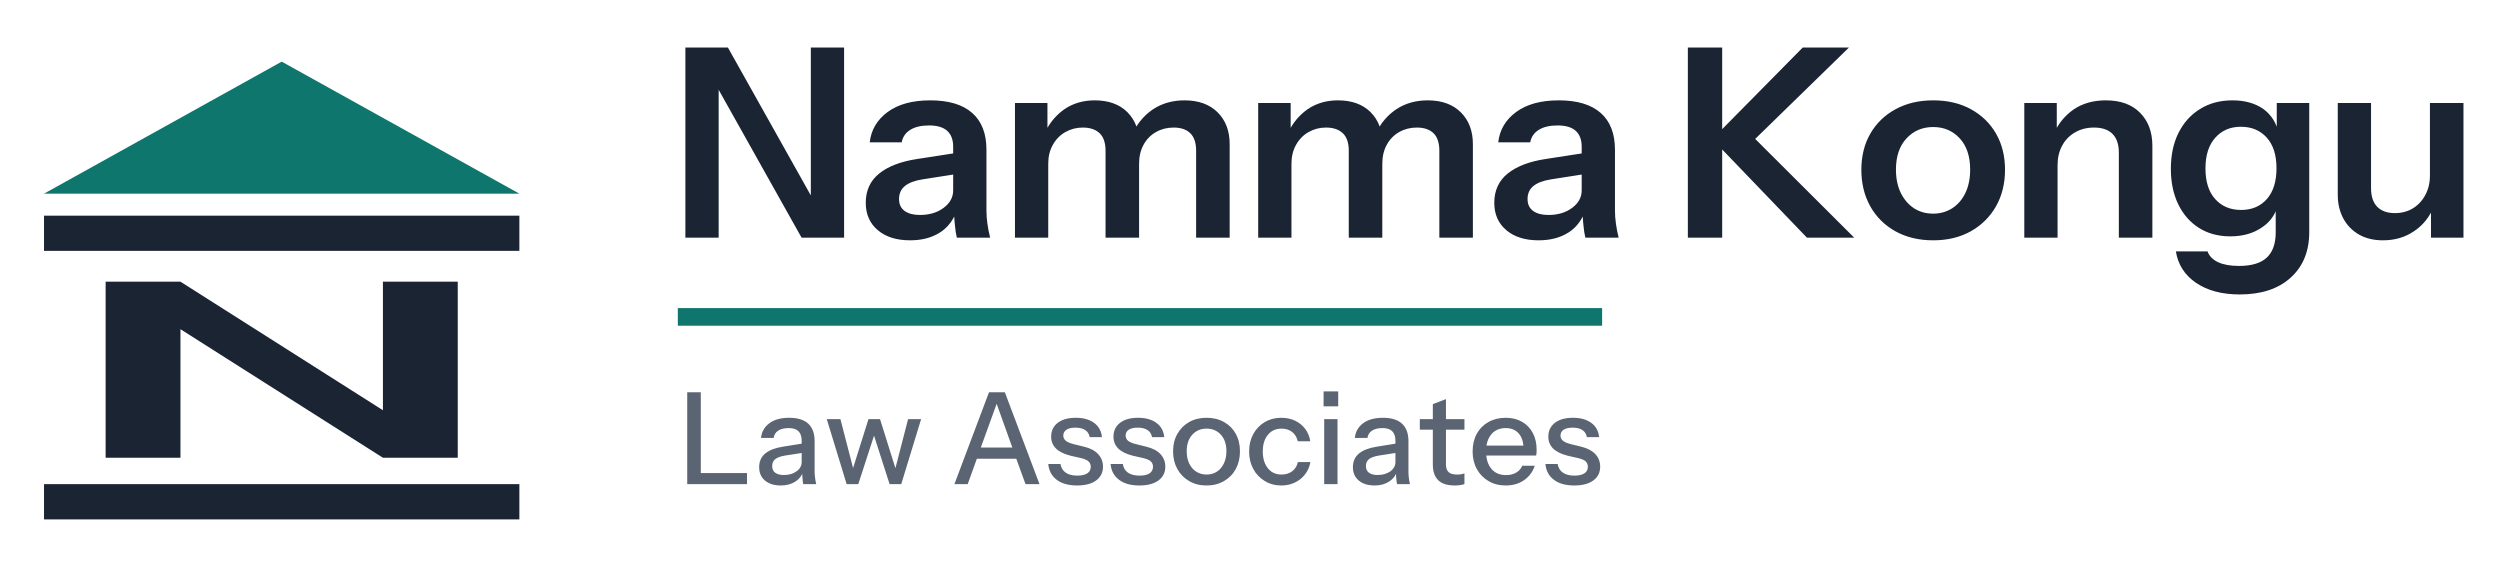
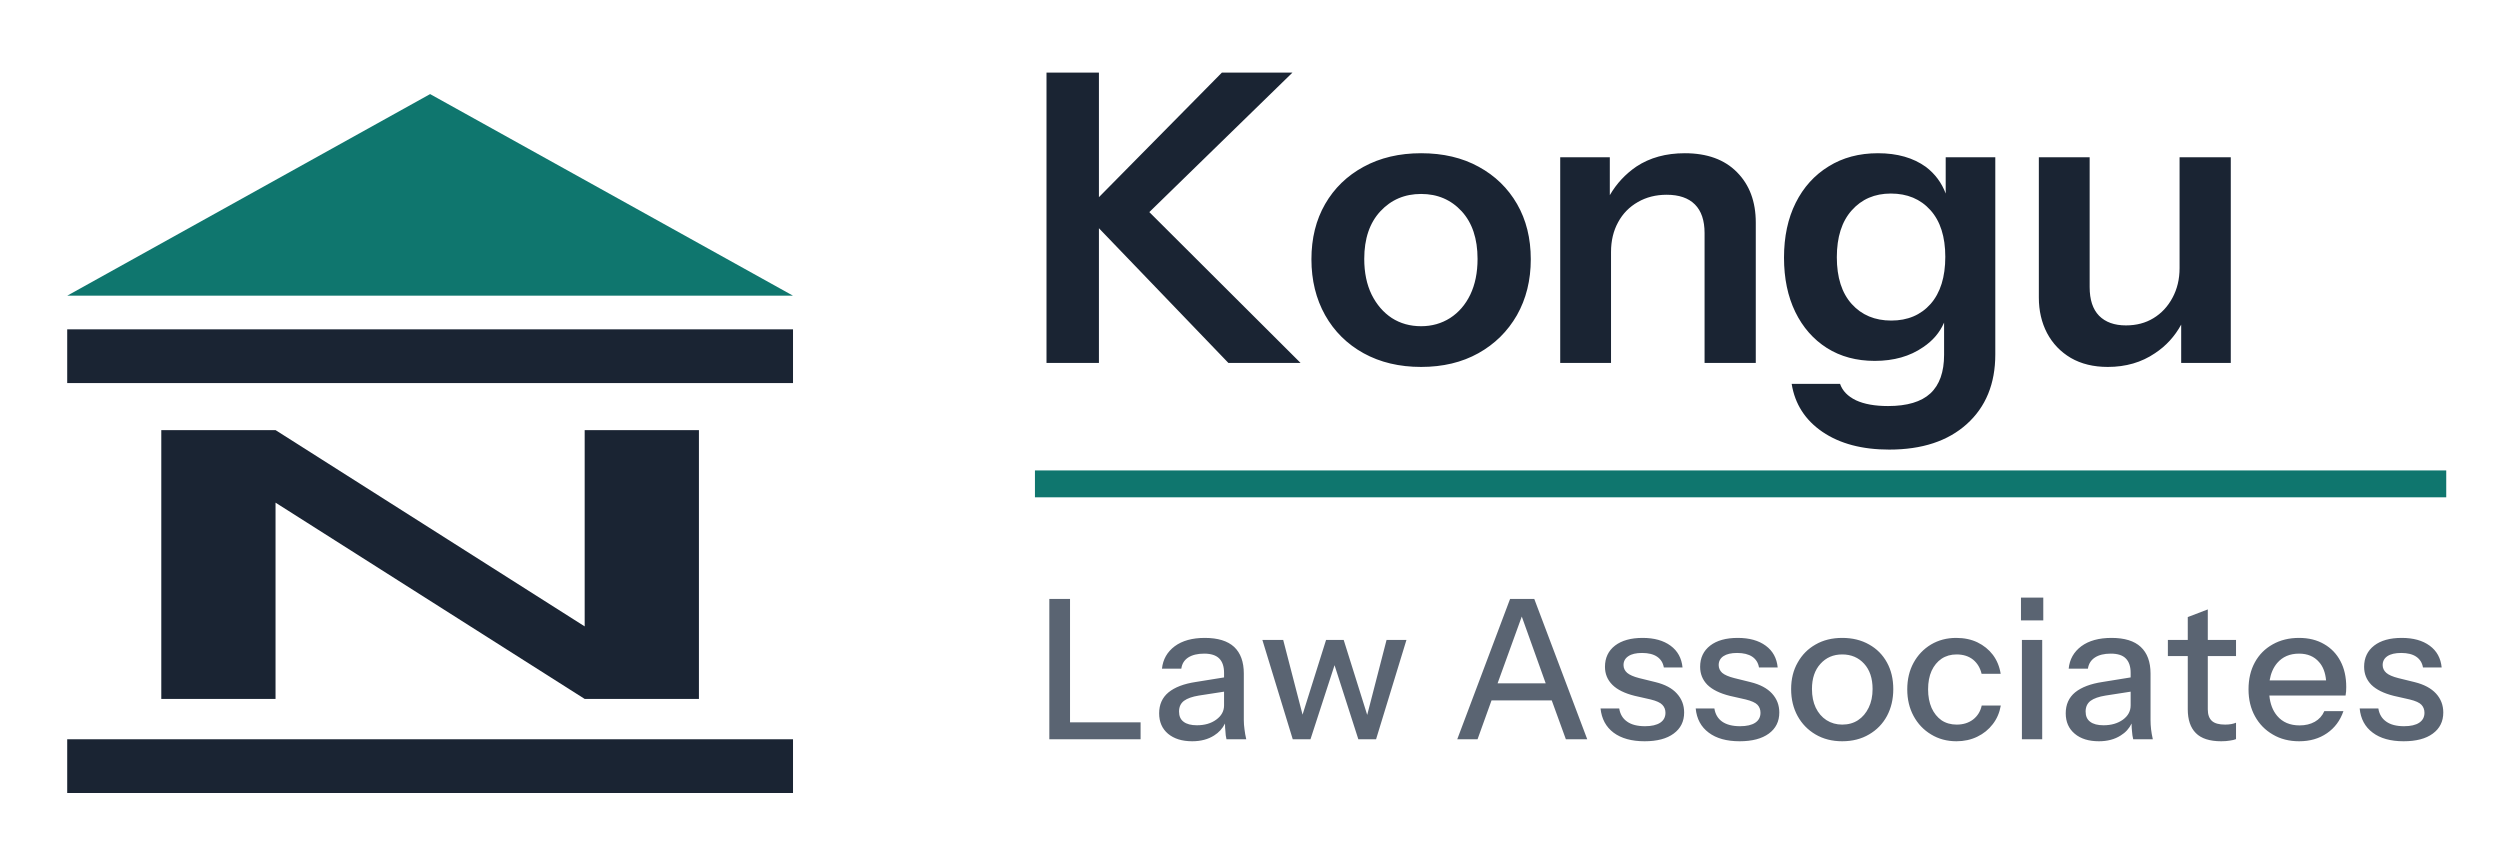
- <svg xmlns="http://www.w3.org/2000/svg" viewBox="0 0 284 64" width="284" height="64" role="img" aria-label="Namma Kongu Law Associates">
+ <svg xmlns="http://www.w3.org/2000/svg" viewBox="0 0 186 64" width="186" height="64" role="img" aria-label="Kongu Law Associates">
  <g transform="translate(0 0)">
    <path d="M5 22 32 7l27 15z" fill="#0f766e" />
    <path d="M5 24.5h54v4H5zM12 32h8.5v20H12zM43.5 32H52v20h-8.5zM12 32h8.5L52 52h-8.5zM5 55h54v4H5z" fill="#1a2433" />
  </g>
-   <path d="M81.64 27L77.86 27L77.86 5.4L82.69 5.4L92.11 22.2L92.11 5.4L95.89 5.4L95.89 27L91.06 27L81.64 10.2L81.64 27M112.48 27L108.7 27Q108.55 26.4 108.49 25.68L108.49 25.68Q108.43 25.2 108.4 24.6L108.4 24.6Q107.8 25.77 106.75 26.43L106.75 26.43Q105.37 27.3 103.39 27.3L103.39 27.3Q101.08 27.3 99.72 26.15Q98.35 24.99 98.35 23.04L98.35 23.04Q98.35 20.94 99.88 19.71Q101.41 18.48 104.2 18.06L104.2 18.06L108.28 17.43L108.28 16.68Q108.28 15.48 107.61 14.87Q106.93 14.25 105.55 14.25L105.55 14.25Q104.2 14.25 103.41 14.75Q102.61 15.24 102.43 16.17L102.43 16.17L98.8 16.17Q99.04 14.04 100.84 12.72Q102.64 11.4 105.67 11.4L105.67 11.4Q108.82 11.4 110.44 12.83Q112.06 14.25 112.06 17.01L112.06 17.01L112.06 23.94Q112.06 24.66 112.17 25.41Q112.27 26.16 112.48 27L112.48 27M108.28 21.63L108.28 19.83L104.83 20.37Q103.48 20.58 102.81 21.12Q102.13 21.66 102.13 22.62L102.13 22.62Q102.13 23.49 102.76 23.96Q103.39 24.42 104.5 24.42L104.5 24.42Q106.12 24.42 107.2 23.61Q108.28 22.8 108.28 21.63L108.28 21.63M119.08 27L115.3 27L115.3 11.7L118.99 11.7L118.99 14.52Q119.74 13.23 120.94 12.39L120.94 12.39Q122.41 11.4 124.36 11.4L124.36 11.4Q126.7 11.4 128.05 12.72L128.05 12.72Q128.77 13.44 129.1 14.37L129.1 14.37Q129.82 13.2 131.02 12.39L131.02 12.39Q132.55 11.4 134.56 11.4L134.56 11.4Q136.96 11.4 138.33 12.77Q139.69 14.13 139.69 16.38L139.69 16.38L139.69 27L135.88 27L135.88 17.13Q135.88 15.78 135.22 15.14Q134.56 14.49 133.33 14.49L133.33 14.49Q132.22 14.49 131.32 15Q130.42 15.51 129.91 16.44Q129.4 17.37 129.4 18.6L129.4 18.6L129.4 27L125.59 27L125.59 17.13Q125.59 15.78 124.92 15.14Q124.24 14.49 123.01 14.49L123.01 14.49Q121.93 14.49 121.03 15Q120.13 15.51 119.61 16.44Q119.08 17.37 119.08 18.6L119.08 18.6L119.08 27M146.71 27L142.93 27L142.93 11.7L146.62 11.7L146.62 14.52Q147.37 13.23 148.57 12.39L148.57 12.39Q150.04 11.4 151.99 11.4L151.99 11.4Q154.33 11.4 155.68 12.72L155.68 12.72Q156.4 13.44 156.73 14.37L156.73 14.37Q157.45 13.2 158.65 12.39L158.65 12.39Q160.18 11.4 162.19 11.4L162.19 11.4Q164.59 11.4 165.96 12.77Q167.32 14.13 167.32 16.38L167.32 16.38L167.32 27L163.51 27L163.51 17.13Q163.51 15.78 162.85 15.14Q162.19 14.49 160.96 14.49L160.96 14.49Q159.85 14.49 158.95 15Q158.05 15.51 157.54 16.44Q157.03 17.37 157.03 18.6L157.03 18.6L157.03 27L153.22 27L153.22 17.13Q153.22 15.78 152.55 15.14Q151.87 14.49 150.64 14.49L150.64 14.49Q149.56 14.49 148.66 15Q147.76 15.51 147.24 16.44Q146.71 17.37 146.71 18.6L146.71 18.6L146.71 27M183.88 27L180.1 27Q179.95 26.4 179.89 25.68L179.89 25.68Q179.83 25.2 179.8 24.6L179.8 24.6Q179.2 25.77 178.15 26.43L178.15 26.43Q176.77 27.3 174.79 27.3L174.79 27.3Q172.48 27.3 171.12 26.15Q169.75 24.99 169.75 23.04L169.75 23.04Q169.75 20.94 171.28 19.71Q172.81 18.48 175.6 18.06L175.6 18.06L179.68 17.43L179.68 16.68Q179.68 15.48 179.01 14.87Q178.33 14.25 176.95 14.25L176.95 14.25Q175.6 14.25 174.81 14.75Q174.01 15.24 173.83 16.17L173.83 16.17L170.2 16.17Q170.44 14.04 172.24 12.72Q174.04 11.4 177.07 11.4L177.07 11.4Q180.22 11.4 181.84 12.83Q183.46 14.25 183.46 17.01L183.46 17.01L183.46 23.94Q183.46 24.66 183.57 25.41Q183.67 26.16 183.88 27L183.88 27M179.68 21.63L179.68 19.83L176.23 20.37Q174.88 20.58 174.21 21.12Q173.53 21.66 173.53 22.62L173.53 22.62Q173.53 23.49 174.16 23.96Q174.79 24.42 175.9 24.42L175.9 24.42Q177.52 24.42 178.6 23.61Q179.68 22.8 179.68 21.63L179.68 21.63M195.64 27L191.74 27L191.74 5.4L195.64 5.4L195.64 14.67L204.79 5.4L210.04 5.4L199.39 15.78L210.64 27L205.27 27L195.64 16.98L195.64 27M219.61 27.3L219.61 27.3Q217.18 27.3 215.33 26.28Q213.49 25.26 212.47 23.45Q211.45 21.63 211.45 19.29L211.45 19.29Q211.45 16.95 212.47 15.18Q213.49 13.41 215.33 12.41Q217.18 11.4 219.61 11.4L219.61 11.4Q222.07 11.4 223.9 12.41Q225.73 13.41 226.75 15.18Q227.77 16.95 227.77 19.29L227.77 19.29Q227.77 21.63 226.74 23.45Q225.7 25.26 223.87 26.28Q222.04 27.3 219.61 27.3M219.61 24.27L219.61 24.27Q220.81 24.27 221.77 23.66Q222.73 23.04 223.27 21.92Q223.81 20.79 223.81 19.26L223.81 19.26Q223.81 17.01 222.63 15.72Q221.44 14.43 219.61 14.43L219.61 14.43Q217.78 14.43 216.58 15.72Q215.38 17.01 215.38 19.26L215.38 19.26Q215.38 20.79 215.93 21.92Q216.49 23.04 217.43 23.66Q218.38 24.27 219.61 24.27M233.74 27L229.96 27L229.96 11.7L233.65 11.7L233.65 14.52Q234.4 13.23 235.63 12.39L235.63 12.39Q237.13 11.4 239.23 11.4L239.23 11.4Q241.72 11.4 243.11 12.81Q244.51 14.22 244.51 16.56L244.51 16.56L244.51 27L240.7 27L240.7 17.34Q240.7 15.93 239.98 15.21Q239.26 14.49 237.88 14.49L237.88 14.49Q236.68 14.49 235.74 15.03Q234.79 15.57 234.27 16.53Q233.74 17.49 233.74 18.75L233.74 18.75L233.74 27M254.44 33.45L254.44 33.45Q251.41 33.45 249.47 32.13Q247.54 30.81 247.18 28.56L247.18 28.56L250.78 28.56Q251.05 29.34 251.96 29.78Q252.88 30.21 254.35 30.21L254.35 30.21Q256.48 30.21 257.5 29.27Q258.52 28.32 258.52 26.4L258.52 26.4L258.52 24Q258.04 25.11 256.96 25.83L256.96 25.83Q255.49 26.85 253.36 26.85L253.36 26.85Q251.32 26.85 249.8 25.89Q248.29 24.93 247.45 23.21Q246.61 21.48 246.61 19.17L246.61 19.17Q246.61 16.83 247.48 15.09Q248.35 13.35 249.93 12.38Q251.5 11.4 253.6 11.4L253.6 11.4Q255.76 11.4 257.17 12.42L257.17 12.42Q258.19 13.2 258.64 14.4L258.64 14.4L258.64 11.7L262.33 11.7L262.33 26.37Q262.33 29.64 260.21 31.55Q258.1 33.45 254.44 33.45M254.59 23.85L254.59 23.85Q256.42 23.85 257.52 22.61Q258.61 21.36 258.61 19.11Q258.61 16.86 257.5 15.63Q256.39 14.4 254.56 14.4L254.56 14.4Q252.76 14.4 251.65 15.65Q250.54 16.89 250.54 19.14Q250.54 21.39 251.65 22.62Q252.76 23.85 254.59 23.85M270.7 27.3L270.7 27.3Q269.11 27.3 267.95 26.63Q266.8 25.95 266.18 24.78Q265.57 23.61 265.57 22.14L265.57 22.14L265.57 11.7L269.35 11.7L269.35 21.36Q269.35 22.77 270.05 23.49Q270.76 24.21 272.05 24.21L272.05 24.21Q273.22 24.21 274.1 23.67Q274.99 23.13 275.51 22.16Q276.04 21.18 276.04 19.95L276.04 19.95L276.04 11.7L279.85 11.7L279.85 27L276.16 27L276.16 24.15Q275.44 25.47 274.21 26.28L274.21 26.28Q272.71 27.3 270.7 27.3" fill="#1a2433" />
+   <path d="M81.76 27L77.86 27L77.86 5.4L81.76 5.4L81.76 14.67L90.91 5.4L96.16 5.4L85.51 15.78L96.76 27L91.39 27L81.76 16.98L81.76 27M105.73 27.3L105.73 27.3Q103.3 27.3 101.45 26.28Q99.61 25.26 98.59 23.45Q97.57 21.63 97.57 19.29L97.57 19.29Q97.57 16.95 98.59 15.18Q99.61 13.41 101.45 12.41Q103.3 11.4 105.73 11.4L105.73 11.4Q108.19 11.4 110.02 12.41Q111.85 13.41 112.87 15.18Q113.89 16.95 113.89 19.29L113.89 19.29Q113.89 21.63 112.86 23.45Q111.82 25.26 109.99 26.28Q108.16 27.3 105.73 27.3M105.73 24.27L105.73 24.27Q106.93 24.27 107.89 23.66Q108.85 23.04 109.39 21.92Q109.93 20.79 109.93 19.26L109.93 19.26Q109.93 17.01 108.75 15.72Q107.56 14.43 105.73 14.43L105.73 14.43Q103.9 14.43 102.7 15.72Q101.5 17.01 101.5 19.26L101.5 19.26Q101.5 20.79 102.05 21.92Q102.61 23.04 103.55 23.66Q104.5 24.27 105.73 24.27M119.86 27L116.08 27L116.08 11.7L119.77 11.7L119.77 14.52Q120.52 13.23 121.75 12.39L121.75 12.39Q123.25 11.4 125.35 11.4L125.35 11.4Q127.84 11.4 129.23 12.81Q130.63 14.22 130.63 16.56L130.63 16.56L130.63 27L126.82 27L126.82 17.34Q126.82 15.93 126.1 15.21Q125.38 14.49 124 14.49L124 14.49Q122.8 14.49 121.86 15.03Q120.91 15.57 120.39 16.53Q119.86 17.49 119.86 18.75L119.86 18.75L119.86 27M140.56 33.45L140.56 33.45Q137.53 33.45 135.59 32.13Q133.66 30.81 133.3 28.56L133.3 28.56L136.9 28.56Q137.17 29.34 138.08 29.78Q139 30.21 140.47 30.21L140.47 30.21Q142.6 30.21 143.62 29.27Q144.64 28.32 144.64 26.4L144.64 26.4L144.64 24Q144.16 25.11 143.08 25.83L143.08 25.83Q141.61 26.85 139.48 26.85L139.48 26.85Q137.44 26.85 135.92 25.89Q134.41 24.93 133.57 23.21Q132.73 21.48 132.73 19.17L132.73 19.17Q132.73 16.83 133.6 15.09Q134.47 13.35 136.05 12.38Q137.62 11.4 139.72 11.4L139.72 11.4Q141.88 11.4 143.29 12.42L143.29 12.42Q144.31 13.2 144.76 14.4L144.76 14.4L144.76 11.7L148.45 11.7L148.45 26.37Q148.45 29.64 146.33 31.55Q144.22 33.45 140.56 33.45M140.71 23.85L140.71 23.85Q142.54 23.85 143.64 22.61Q144.73 21.36 144.73 19.11Q144.73 16.86 143.62 15.63Q142.51 14.4 140.68 14.4L140.68 14.4Q138.88 14.4 137.77 15.65Q136.66 16.89 136.66 19.14Q136.66 21.39 137.77 22.62Q138.88 23.85 140.71 23.85M156.82 27.3L156.82 27.3Q155.23 27.3 154.07 26.63Q152.92 25.95 152.3 24.78Q151.69 23.61 151.69 22.14L151.69 22.14L151.69 11.7L155.47 11.7L155.47 21.36Q155.47 22.77 156.17 23.49Q156.88 24.21 158.17 24.21L158.17 24.21Q159.34 24.21 160.22 23.67Q161.11 23.13 161.63 22.16Q162.16 21.18 162.16 19.95L162.16 19.95L162.16 11.7L165.97 11.7L165.97 27L162.28 27L162.28 24.15Q161.56 25.47 160.33 26.28L160.33 26.28Q158.83 27.3 156.82 27.3" fill="#1a2433" />
  <rect x="77" y="35" width="105" height="2" fill="#0f766e" />
  <path d="M84.86 55L78.07 55L78.07 44.56L79.61 44.56L79.61 53.74L84.86 53.74L84.86 55M92.72 55L91.25 55Q91.18 54.72 91.17 54.39L91.17 54.39Q91.14 54.14 91.14 53.83L91.14 53.83Q90.86 54.39 90.33 54.72L90.33 54.72Q89.66 55.15 88.7 55.15L88.7 55.15Q87.57 55.15 86.9 54.59Q86.24 54.03 86.24 53.07L86.24 53.07Q86.24 52.09 86.94 51.51Q87.64 50.94 88.96 50.74L88.96 50.74L91.07 50.4L91.07 50.06Q91.07 49.35 90.71 48.99Q90.35 48.63 89.59 48.63L89.59 48.63Q88.85 48.63 88.4 48.92Q87.96 49.21 87.89 49.75L87.89 49.75L86.45 49.75Q86.56 48.71 87.4 48.08Q88.24 47.46 89.64 47.46L89.64 47.46Q91.09 47.46 91.82 48.13Q92.54 48.81 92.54 50.11L92.54 50.11L92.54 53.58Q92.54 53.91 92.59 54.26Q92.63 54.61 92.72 55L92.72 55M91.07 52.48L91.07 51.46L89.19 51.75Q88.46 51.87 88.09 52.14Q87.72 52.42 87.72 52.94L87.72 52.94Q87.72 53.45 88.06 53.7Q88.4 53.96 89.05 53.96L89.05 53.96Q89.92 53.96 90.49 53.54Q91.07 53.12 91.07 52.48L91.07 52.48M97.5 55L96.18 55L93.92 47.61L95.47 47.61L96.91 53.17L98.66 47.61L99.97 47.61L101.72 53.19L103.16 47.61L104.64 47.61L102.38 55L101.06 55L99.29 49.49L97.5 55M109.93 55L108.42 55L112.35 44.56L114.15 44.56L118.09 55L116.5 55L115.45 52.11L110.97 52.11L109.93 55M115 50.84L113.22 45.87L111.42 50.84L115 50.84M122.36 55.15L122.36 55.15Q120.91 55.15 120.05 54.51Q119.2 53.87 119.08 52.71L119.08 52.71L120.47 52.71Q120.57 53.35 121.06 53.69Q121.54 54.03 122.39 54.03L122.39 54.03Q123.12 54.03 123.52 53.77Q123.91 53.51 123.91 53.03L123.91 53.03Q123.91 52.68 123.68 52.44Q123.46 52.2 122.81 52.04L122.81 52.04L121.62 51.77Q120.5 51.49 119.96 50.95Q119.41 50.4 119.41 49.61L119.41 49.61Q119.41 48.61 120.16 48.03Q120.91 47.46 122.21 47.46L122.21 47.46Q123.5 47.46 124.29 48.04Q125.08 48.62 125.18 49.66L125.18 49.66L123.79 49.66Q123.7 49.14 123.29 48.86Q122.88 48.58 122.17 48.58L122.17 48.58Q121.5 48.58 121.15 48.82Q120.79 49.06 120.79 49.48L120.79 49.48Q120.79 49.82 121.06 50.06Q121.33 50.29 121.95 50.45L121.95 50.45L123.17 50.75Q124.23 51.01 124.76 51.6Q125.3 52.19 125.3 53.01L125.3 53.01Q125.3 54.01 124.52 54.58Q123.75 55.15 122.36 55.15M129.43 55.15L129.43 55.15Q127.98 55.15 127.13 54.51Q126.27 53.87 126.16 52.71L126.16 52.71L127.55 52.71Q127.65 53.35 128.13 53.69Q128.62 54.03 129.46 54.03L129.46 54.03Q130.2 54.03 130.59 53.77Q130.98 53.51 130.98 53.03L130.98 53.03Q130.98 52.68 130.76 52.44Q130.53 52.2 129.88 52.04L129.88 52.04L128.69 51.77Q127.58 51.49 127.03 50.95Q126.49 50.4 126.49 49.61L126.49 49.61Q126.49 48.61 127.24 48.03Q127.98 47.46 129.29 47.46L129.29 47.46Q130.58 47.46 131.37 48.04Q132.16 48.62 132.26 49.66L132.26 49.66L130.87 49.66Q130.78 49.14 130.37 48.86Q129.95 48.58 129.24 48.58L129.24 48.58Q128.58 48.58 128.22 48.82Q127.87 49.06 127.87 49.48L127.87 49.48Q127.87 49.82 128.13 50.06Q128.4 50.29 129.03 50.45L129.03 50.45L130.24 50.75Q131.3 51.01 131.84 51.6Q132.38 52.19 132.38 53.01L132.38 53.01Q132.38 54.01 131.6 54.58Q130.82 55.15 129.43 55.15M137.06 55.15L137.06 55.15Q135.93 55.15 135.07 54.64Q134.22 54.14 133.74 53.27Q133.26 52.39 133.26 51.27L133.26 51.27Q133.26 50.14 133.75 49.29Q134.23 48.43 135.08 47.95Q135.93 47.46 137.06 47.46L137.06 47.46Q138.2 47.46 139.06 47.95Q139.92 48.43 140.39 49.29Q140.86 50.14 140.86 51.27L140.86 51.27Q140.86 52.39 140.39 53.27Q139.92 54.14 139.06 54.64Q138.2 55.15 137.06 55.15M137.06 53.91L137.06 53.91Q137.74 53.91 138.24 53.58Q138.74 53.25 139.03 52.65Q139.32 52.06 139.32 51.26L139.32 51.26Q139.32 50.07 138.69 49.38Q138.06 48.69 137.06 48.69L137.06 48.69Q136.07 48.69 135.44 49.39Q134.81 50.08 134.81 51.26L134.81 51.26Q134.81 52.06 135.09 52.65Q135.38 53.25 135.89 53.58Q136.41 53.91 137.06 53.91M145.56 55.15L145.56 55.15Q144.5 55.15 143.67 54.64Q142.84 54.14 142.37 53.27Q141.9 52.4 141.9 51.29L141.9 51.29Q141.9 50.17 142.37 49.31Q142.84 48.45 143.67 47.95Q144.5 47.46 145.54 47.46L145.54 47.46Q146.43 47.46 147.12 47.79Q147.82 48.13 148.27 48.72Q148.72 49.32 148.85 50.13L148.85 50.13L147.43 50.13Q147.28 49.48 146.8 49.08Q146.31 48.69 145.57 48.69L145.57 48.69Q144.93 48.69 144.45 49.01Q143.98 49.33 143.71 49.91Q143.45 50.49 143.45 51.29L143.45 51.29Q143.45 52.07 143.71 52.67Q143.98 53.26 144.45 53.59Q144.93 53.91 145.58 53.91L145.58 53.91Q146.3 53.91 146.8 53.53Q147.3 53.14 147.44 52.49L147.44 52.49L148.86 52.49Q148.72 53.29 148.26 53.88Q147.8 54.48 147.11 54.81Q146.41 55.15 145.56 55.15M151.94 55L150.43 55L150.43 47.61L151.94 47.61L151.94 55M152.02 46.16L150.36 46.16L150.36 44.46L152.02 44.46L152.02 46.16M160.17 55L158.71 55Q158.64 54.72 158.62 54.39L158.62 54.39Q158.59 54.14 158.59 53.83L158.59 53.83Q158.32 54.39 157.78 54.72L157.78 54.72Q157.11 55.15 156.16 55.15L156.16 55.15Q155.02 55.15 154.36 54.59Q153.69 54.03 153.69 53.07L153.69 53.07Q153.69 52.09 154.39 51.51Q155.1 50.94 156.42 50.74L156.42 50.74L158.52 50.4L158.52 50.06Q158.52 49.35 158.16 48.99Q157.81 48.63 157.04 48.63L157.04 48.63Q156.3 48.63 155.86 48.92Q155.42 49.21 155.34 49.75L155.34 49.75L153.91 49.75Q154.01 48.71 154.85 48.08Q155.69 47.46 157.1 47.46L157.1 47.46Q158.55 47.46 159.27 48.13Q160 48.81 160 50.11L160 50.11L160 53.58Q160 53.91 160.04 54.26Q160.08 54.61 160.17 55L160.17 55M158.52 52.48L158.52 51.46L156.65 51.75Q155.91 51.87 155.54 52.14Q155.17 52.42 155.17 52.94L155.17 52.94Q155.17 53.45 155.51 53.7Q155.85 53.96 156.5 53.96L156.5 53.96Q157.37 53.96 157.95 53.54Q158.52 53.12 158.52 52.48L158.52 52.48M165.26 55.15L165.26 55.15Q163.97 55.15 163.37 54.54Q162.77 53.94 162.77 52.77L162.77 52.77L162.77 48.81L161.29 48.81L161.29 47.61L162.77 47.61L162.77 45.91L164.26 45.34L164.26 47.61L166.36 47.61L166.36 48.81L164.26 48.81L164.26 52.78Q164.26 53.36 164.57 53.64Q164.87 53.91 165.55 53.91L165.55 53.91Q165.81 53.91 166.02 53.87Q166.22 53.83 166.36 53.77L166.36 53.77L166.36 54.99Q166.2 55.06 165.91 55.1Q165.62 55.15 165.26 55.15M171.06 55.15L171.06 55.15Q169.94 55.15 169.1 54.65Q168.25 54.16 167.77 53.29Q167.29 52.42 167.29 51.29L167.29 51.29Q167.29 50.14 167.76 49.28Q168.23 48.42 169.09 47.94Q169.94 47.46 171.05 47.46L171.05 47.46Q172.12 47.46 172.91 47.92Q173.7 48.37 174.13 49.19Q174.56 50 174.56 51.11L174.56 51.11Q174.56 51.29 174.55 51.44Q174.54 51.59 174.51 51.75L174.51 51.75L168.84 51.75Q168.93 52.68 169.42 53.26L169.42 53.26Q170.02 53.97 171.09 53.97L171.09 53.97Q171.74 53.97 172.22 53.7Q172.7 53.43 172.93 52.91L172.93 52.91L174.35 52.91Q173.99 53.96 173.13 54.55Q172.26 55.15 171.06 55.15M168.86 50.62L168.86 50.62L173.06 50.62Q172.98 49.75 172.54 49.26L172.54 49.26Q172 48.63 171.05 48.63L171.05 48.63Q170.02 48.63 169.42 49.33L169.42 49.33Q168.99 49.84 168.86 50.62M178.83 55.15L178.83 55.15Q177.38 55.15 176.53 54.51Q175.67 53.87 175.56 52.71L175.56 52.71L176.95 52.71Q177.05 53.35 177.54 53.69Q178.02 54.03 178.86 54.03L178.86 54.03Q179.6 54.03 179.99 53.77Q180.38 53.51 180.38 53.03L180.38 53.03Q180.38 52.68 180.16 52.44Q179.94 52.2 179.28 52.04L179.28 52.04L178.09 51.77Q176.98 51.49 176.43 50.95Q175.89 50.4 175.89 49.61L175.89 49.61Q175.89 48.61 176.64 48.03Q177.38 47.46 178.69 47.46L178.69 47.46Q179.98 47.46 180.77 48.04Q181.56 48.62 181.66 49.66L181.66 49.66L180.27 49.66Q180.18 49.14 179.77 48.86Q179.36 48.58 178.65 48.58L178.65 48.58Q177.98 48.58 177.62 48.82Q177.27 49.06 177.27 49.48L177.27 49.48Q177.27 49.82 177.54 50.06Q177.8 50.29 178.43 50.45L178.43 50.45L179.65 50.75Q180.7 51.01 181.24 51.6Q181.78 52.19 181.78 53.01L181.78 53.01Q181.78 54.01 181 54.58Q180.23 55.15 178.83 55.15" fill="#5a6472" />
</svg>
